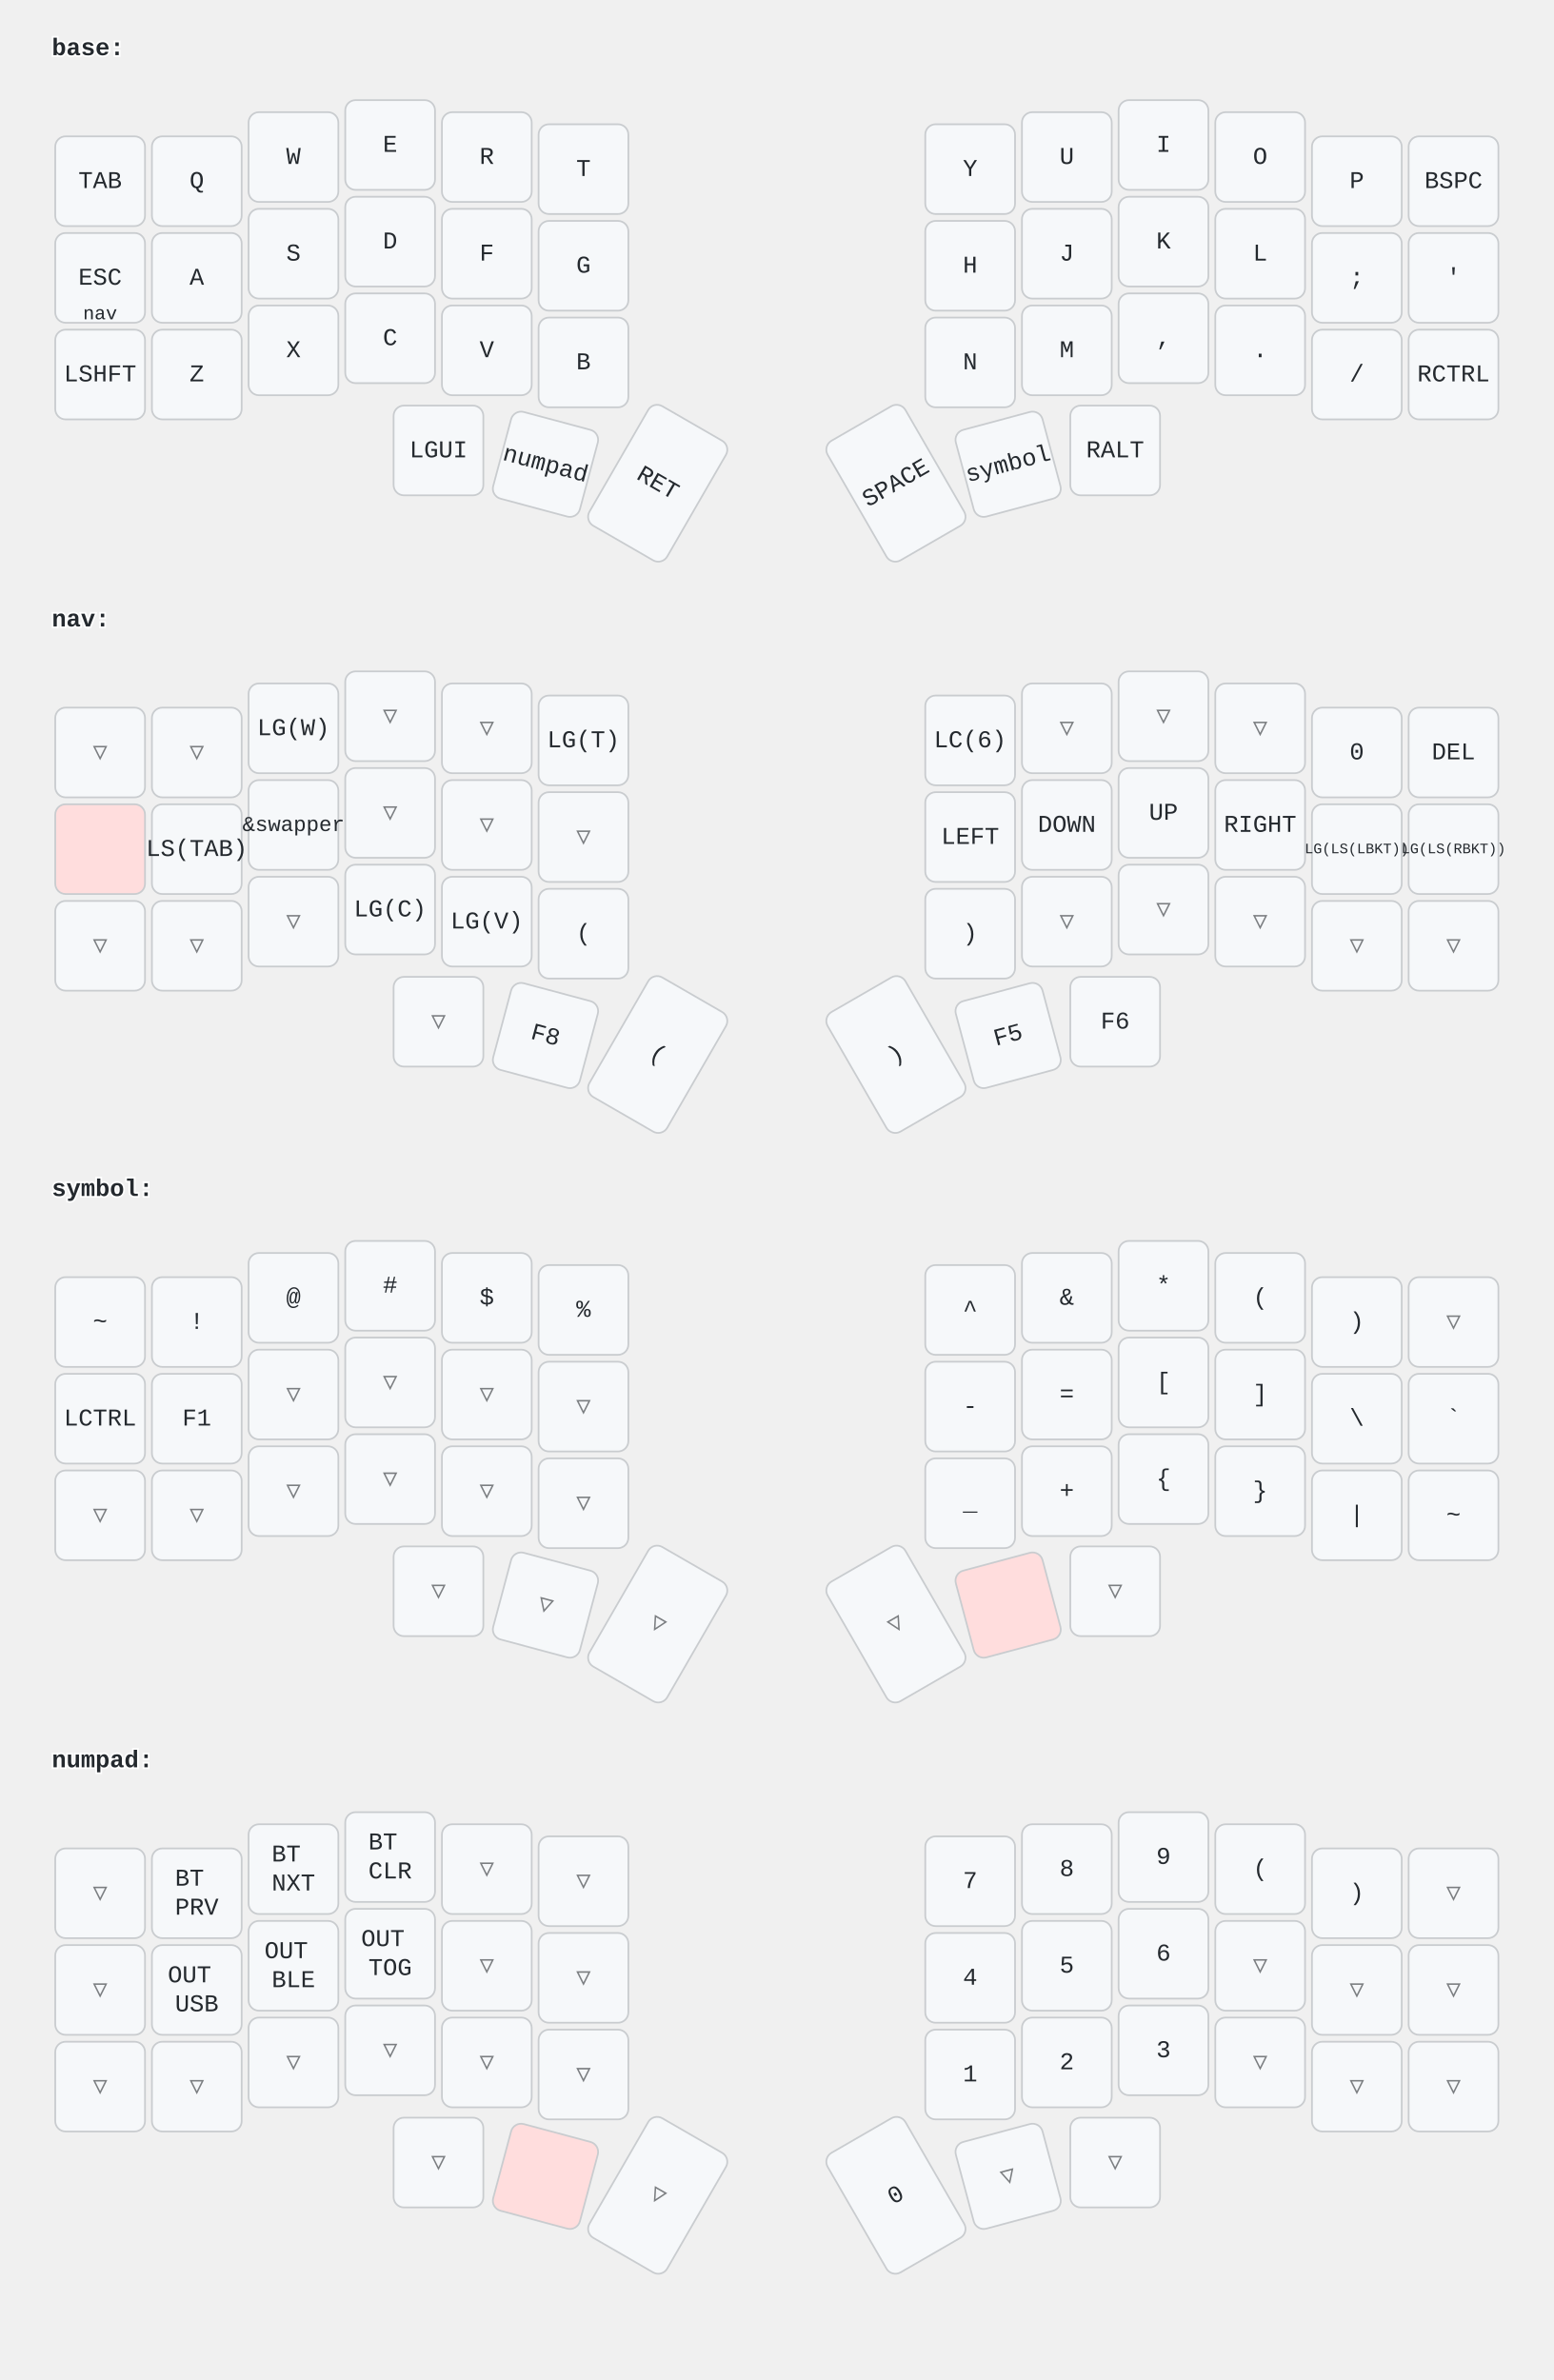
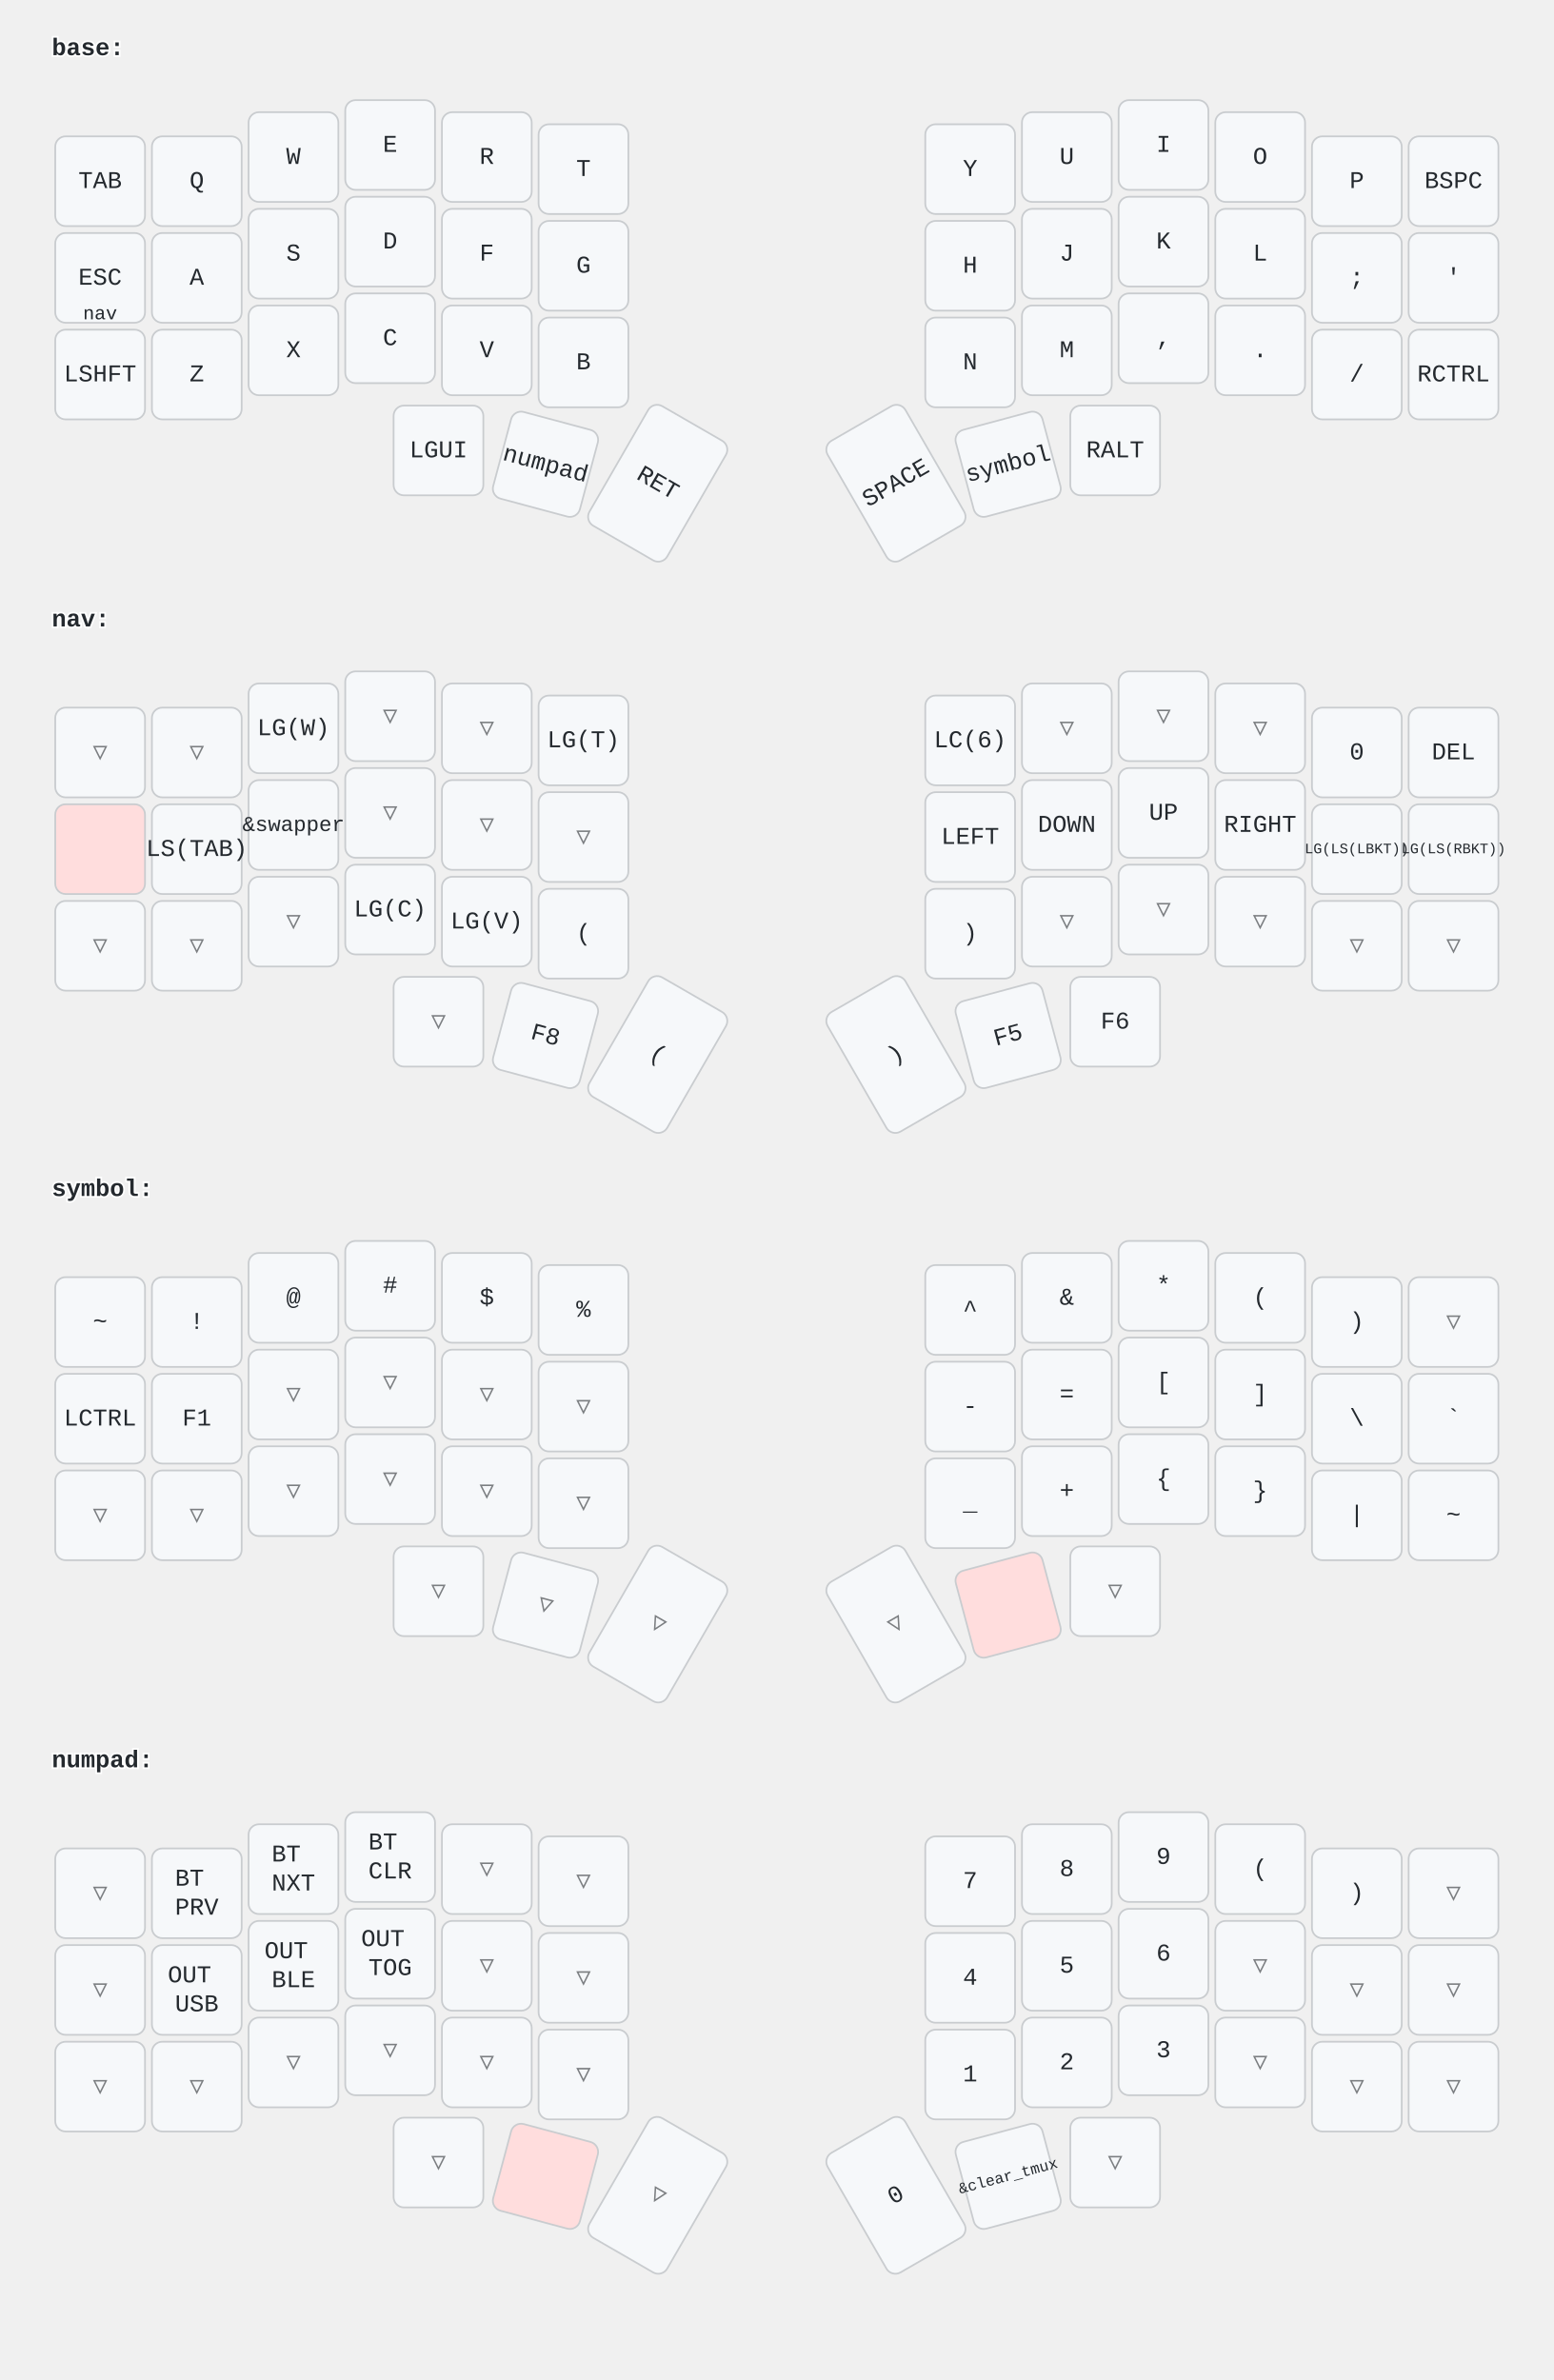
<svg xmlns="http://www.w3.org/2000/svg" width="900" height="1379" viewBox="0 0 900 1379" class="keymap">
  <style>/* inherit to force styles through use tags */
svg path {
    fill: inherit;
}

/* font and background color specifications */
svg.keymap {
    font-family: SFMono-Regular,Consolas,Liberation Mono,Menlo,monospace;
    font-size: 14px;
    font-kerning: normal;
    text-rendering: optimizeLegibility;
    fill: #24292e;
}

/* default key styling */
rect.key {
    fill: #f6f8fa;
    stroke: #c9cccf;
    stroke-width: 1;
}

/* default key side styling, only used is draw_key_sides is set */
rect.side {
    filter: brightness(90%);
}

/* color accent for combo boxes */
rect.combo, rect.combo-separate {
    fill: #cdf;
}

/* color accent for held keys */
rect.held, rect.combo.held {
    fill: #fdd;
}

/* color accent for ghost (optional) keys */
rect.ghost, rect.combo.ghost {
    stroke-dasharray: 4, 4;
    stroke-width: 2;
}

text {
    text-anchor: middle;
    dominant-baseline: middle;
}

/* styling for layer labels */
text.label {
    font-weight: bold;
    text-anchor: start;
    stroke: white;
    stroke-width: 2;
    paint-order: stroke;
}

/* styling for combo tap, and key hold/shifted label text */
text.combo, text.hold, text.shifted {
    font-size: 11px;
}

text.hold {
    text-anchor: middle;
    dominant-baseline: auto;
}

text.shifted {
    text-anchor: middle;
    dominant-baseline: hanging;
}

/* styling for hold/shifted label text in combo box */
text.combo.hold, text.combo.shifted {
    font-size: 8px;
}

/* lighter symbol for transparent keys */
text.trans {
    fill: #7b7e81;
}

/* styling for combo dendrons */
path.combo {
    stroke-width: 1;
    stroke: gray;
    fill: none;
}

/* Start Tabler Icons Cleanup */
/* cannot use height/width with glyphs */
.icon-tabler &gt; path {
    fill: inherit;
    stroke: inherit;
    stroke-width: 2;
}
/* hide tabler's default box */
.icon-tabler &gt; path[stroke="none"][fill="none"] {
    visibility: hidden;
}
/* End Tabler Icons Cleanup */
</style>
  <g transform="translate(30, 0)" class="layer-base">
    <text x="0" y="28" class="label">base:</text>
    <g transform="translate(0, 56)">
      <g transform="translate(28, 49)" class="key keypos-0">
        <rect rx="6" ry="6" x="-26" y="-26" width="52" height="52" class="key" />
        <text x="0" y="0" class="key tap">TAB</text>
      </g>
      <g transform="translate(84, 49)" class="key keypos-1">
        <rect rx="6" ry="6" x="-26" y="-26" width="52" height="52" class="key" />
        <text x="0" y="0" class="key tap">Q</text>
      </g>
      <g transform="translate(140, 35)" class="key keypos-2">
        <rect rx="6" ry="6" x="-26" y="-26" width="52" height="52" class="key" />
        <text x="0" y="0" class="key tap">W</text>
      </g>
      <g transform="translate(196, 28)" class="key keypos-3">
        <rect rx="6" ry="6" x="-26" y="-26" width="52" height="52" class="key" />
        <text x="0" y="0" class="key tap">E</text>
      </g>
      <g transform="translate(252, 35)" class="key keypos-4">
        <rect rx="6" ry="6" x="-26" y="-26" width="52" height="52" class="key" />
        <text x="0" y="0" class="key tap">R</text>
      </g>
      <g transform="translate(308, 42)" class="key keypos-5">
        <rect rx="6" ry="6" x="-26" y="-26" width="52" height="52" class="key" />
        <text x="0" y="0" class="key tap">T</text>
      </g>
      <g transform="translate(532, 42)" class="key keypos-6">
        <rect rx="6" ry="6" x="-26" y="-26" width="52" height="52" class="key" />
        <text x="0" y="0" class="key tap">Y</text>
      </g>
      <g transform="translate(588, 35)" class="key keypos-7">
        <rect rx="6" ry="6" x="-26" y="-26" width="52" height="52" class="key" />
        <text x="0" y="0" class="key tap">U</text>
      </g>
      <g transform="translate(644, 28)" class="key keypos-8">
        <rect rx="6" ry="6" x="-26" y="-26" width="52" height="52" class="key" />
        <text x="0" y="0" class="key tap">I</text>
      </g>
      <g transform="translate(700, 35)" class="key keypos-9">
        <rect rx="6" ry="6" x="-26" y="-26" width="52" height="52" class="key" />
        <text x="0" y="0" class="key tap">O</text>
      </g>
      <g transform="translate(756, 49)" class="key keypos-10">
        <rect rx="6" ry="6" x="-26" y="-26" width="52" height="52" class="key" />
        <text x="0" y="0" class="key tap">P</text>
      </g>
      <g transform="translate(812, 49)" class="key keypos-11">
        <rect rx="6" ry="6" x="-26" y="-26" width="52" height="52" class="key" />
        <text x="0" y="0" class="key tap">BSPC</text>
      </g>
      <g transform="translate(28, 105)" class="key keypos-12">
        <rect rx="6" ry="6" x="-26" y="-26" width="52" height="52" class="key" />
        <text x="0" y="0" class="key tap">ESC</text>
        <text x="0" y="24" class="key hold">nav</text>
      </g>
      <g transform="translate(84, 105)" class="key keypos-13">
        <rect rx="6" ry="6" x="-26" y="-26" width="52" height="52" class="key" />
        <text x="0" y="0" class="key tap">A</text>
      </g>
      <g transform="translate(140, 91)" class="key keypos-14">
        <rect rx="6" ry="6" x="-26" y="-26" width="52" height="52" class="key" />
        <text x="0" y="0" class="key tap">S</text>
      </g>
      <g transform="translate(196, 84)" class="key keypos-15">
        <rect rx="6" ry="6" x="-26" y="-26" width="52" height="52" class="key" />
        <text x="0" y="0" class="key tap">D</text>
      </g>
      <g transform="translate(252, 91)" class="key keypos-16">
        <rect rx="6" ry="6" x="-26" y="-26" width="52" height="52" class="key" />
        <text x="0" y="0" class="key tap">F</text>
      </g>
      <g transform="translate(308, 98)" class="key keypos-17">
        <rect rx="6" ry="6" x="-26" y="-26" width="52" height="52" class="key" />
        <text x="0" y="0" class="key tap">G</text>
      </g>
      <g transform="translate(532, 98)" class="key keypos-18">
        <rect rx="6" ry="6" x="-26" y="-26" width="52" height="52" class="key" />
        <text x="0" y="0" class="key tap">H</text>
      </g>
      <g transform="translate(588, 91)" class="key keypos-19">
        <rect rx="6" ry="6" x="-26" y="-26" width="52" height="52" class="key" />
        <text x="0" y="0" class="key tap">J</text>
      </g>
      <g transform="translate(644, 84)" class="key keypos-20">
        <rect rx="6" ry="6" x="-26" y="-26" width="52" height="52" class="key" />
        <text x="0" y="0" class="key tap">K</text>
      </g>
      <g transform="translate(700, 91)" class="key keypos-21">
        <rect rx="6" ry="6" x="-26" y="-26" width="52" height="52" class="key" />
        <text x="0" y="0" class="key tap">L</text>
      </g>
      <g transform="translate(756, 105)" class="key keypos-22">
        <rect rx="6" ry="6" x="-26" y="-26" width="52" height="52" class="key" />
        <text x="0" y="0" class="key tap">;</text>
      </g>
      <g transform="translate(812, 105)" class="key keypos-23">
        <rect rx="6" ry="6" x="-26" y="-26" width="52" height="52" class="key" />
        <text x="0" y="0" class="key tap">'</text>
      </g>
      <g transform="translate(28, 161)" class="key keypos-24">
        <rect rx="6" ry="6" x="-26" y="-26" width="52" height="52" class="key" />
        <text x="0" y="0" class="key tap">LSHFT</text>
      </g>
      <g transform="translate(84, 161)" class="key keypos-25">
        <rect rx="6" ry="6" x="-26" y="-26" width="52" height="52" class="key" />
        <text x="0" y="0" class="key tap">Z</text>
      </g>
      <g transform="translate(140, 147)" class="key keypos-26">
        <rect rx="6" ry="6" x="-26" y="-26" width="52" height="52" class="key" />
        <text x="0" y="0" class="key tap">X</text>
      </g>
      <g transform="translate(196, 140)" class="key keypos-27">
        <rect rx="6" ry="6" x="-26" y="-26" width="52" height="52" class="key" />
        <text x="0" y="0" class="key tap">C</text>
      </g>
      <g transform="translate(252, 147)" class="key keypos-28">
        <rect rx="6" ry="6" x="-26" y="-26" width="52" height="52" class="key" />
        <text x="0" y="0" class="key tap">V</text>
      </g>
      <g transform="translate(308, 154)" class="key keypos-29">
        <rect rx="6" ry="6" x="-26" y="-26" width="52" height="52" class="key" />
        <text x="0" y="0" class="key tap">B</text>
      </g>
      <g transform="translate(532, 154)" class="key keypos-30">
        <rect rx="6" ry="6" x="-26" y="-26" width="52" height="52" class="key" />
        <text x="0" y="0" class="key tap">N</text>
      </g>
      <g transform="translate(588, 147)" class="key keypos-31">
        <rect rx="6" ry="6" x="-26" y="-26" width="52" height="52" class="key" />
        <text x="0" y="0" class="key tap">M</text>
      </g>
      <g transform="translate(644, 140)" class="key keypos-32">
        <rect rx="6" ry="6" x="-26" y="-26" width="52" height="52" class="key" />
        <text x="0" y="0" class="key tap">,</text>
      </g>
      <g transform="translate(700, 147)" class="key keypos-33">
        <rect rx="6" ry="6" x="-26" y="-26" width="52" height="52" class="key" />
        <text x="0" y="0" class="key tap">.</text>
      </g>
      <g transform="translate(756, 161)" class="key keypos-34">
        <rect rx="6" ry="6" x="-26" y="-26" width="52" height="52" class="key" />
        <text x="0" y="0" class="key tap">/</text>
      </g>
      <g transform="translate(812, 161)" class="key keypos-35">
        <rect rx="6" ry="6" x="-26" y="-26" width="52" height="52" class="key" />
        <text x="0" y="0" class="key tap">RCTRL</text>
      </g>
      <g transform="translate(224, 205)" class="key keypos-36">
        <rect rx="6" ry="6" x="-26" y="-26" width="52" height="52" class="key" />
        <text x="0" y="0" class="key tap">LGUI</text>
      </g>
      <g transform="translate(286, 213) rotate(15.0)" class="key keypos-37">
        <rect rx="6" ry="6" x="-26" y="-26" width="52" height="52" class="key" />
        <text x="0" y="0" class="key tap">numpad</text>
      </g>
      <g transform="translate(351, 224) rotate(30.0)" class="key keypos-38">
        <rect rx="6" ry="6" x="-26" y="-40" width="52" height="80" class="key" />
        <text x="0" y="0" class="key tap">RET</text>
      </g>
      <g transform="translate(489, 224) rotate(-30.0)" class="key keypos-39">
        <rect rx="6" ry="6" x="-26" y="-40" width="52" height="80" class="key" />
        <text x="0" y="0" class="key tap">SPACE</text>
      </g>
      <g transform="translate(554, 213) rotate(-15.0)" class="key keypos-40">
        <rect rx="6" ry="6" x="-26" y="-26" width="52" height="52" class="key" />
        <text x="0" y="0" class="key tap">symbol</text>
      </g>
      <g transform="translate(616, 205)" class="key keypos-41">
        <rect rx="6" ry="6" x="-26" y="-26" width="52" height="52" class="key" />
        <text x="0" y="0" class="key tap">RALT</text>
      </g>
    </g>
  </g>
  <g transform="translate(30, 331)" class="layer-nav">
    <text x="0" y="28" class="label">nav:</text>
    <g transform="translate(0, 56)">
      <g transform="translate(28, 49)" class="key trans keypos-0">
        <rect rx="6" ry="6" x="-26" y="-26" width="52" height="52" class="key trans" />
        <text x="0" y="0" class="key trans tap">▽</text>
      </g>
      <g transform="translate(84, 49)" class="key trans keypos-1">
        <rect rx="6" ry="6" x="-26" y="-26" width="52" height="52" class="key trans" />
        <text x="0" y="0" class="key trans tap">▽</text>
      </g>
      <g transform="translate(140, 35)" class="key keypos-2">
        <rect rx="6" ry="6" x="-26" y="-26" width="52" height="52" class="key" />
        <text x="0" y="0" class="key tap">LG(W)</text>
      </g>
      <g transform="translate(196, 28)" class="key trans keypos-3">
        <rect rx="6" ry="6" x="-26" y="-26" width="52" height="52" class="key trans" />
        <text x="0" y="0" class="key trans tap">▽</text>
      </g>
      <g transform="translate(252, 35)" class="key trans keypos-4">
        <rect rx="6" ry="6" x="-26" y="-26" width="52" height="52" class="key trans" />
        <text x="0" y="0" class="key trans tap">▽</text>
      </g>
      <g transform="translate(308, 42)" class="key keypos-5">
        <rect rx="6" ry="6" x="-26" y="-26" width="52" height="52" class="key" />
        <text x="0" y="0" class="key tap">LG(T)</text>
      </g>
      <g transform="translate(532, 42)" class="key keypos-6">
        <rect rx="6" ry="6" x="-26" y="-26" width="52" height="52" class="key" />
        <text x="0" y="0" class="key tap">LC(6)</text>
      </g>
      <g transform="translate(588, 35)" class="key trans keypos-7">
        <rect rx="6" ry="6" x="-26" y="-26" width="52" height="52" class="key trans" />
        <text x="0" y="0" class="key trans tap">▽</text>
      </g>
      <g transform="translate(644, 28)" class="key trans keypos-8">
        <rect rx="6" ry="6" x="-26" y="-26" width="52" height="52" class="key trans" />
        <text x="0" y="0" class="key trans tap">▽</text>
      </g>
      <g transform="translate(700, 35)" class="key trans keypos-9">
        <rect rx="6" ry="6" x="-26" y="-26" width="52" height="52" class="key trans" />
        <text x="0" y="0" class="key trans tap">▽</text>
      </g>
      <g transform="translate(756, 49)" class="key keypos-10">
        <rect rx="6" ry="6" x="-26" y="-26" width="52" height="52" class="key" />
        <text x="0" y="0" class="key tap">0</text>
      </g>
      <g transform="translate(812, 49)" class="key keypos-11">
        <rect rx="6" ry="6" x="-26" y="-26" width="52" height="52" class="key" />
        <text x="0" y="0" class="key tap">DEL</text>
      </g>
      <g transform="translate(28, 105)" class="key held keypos-12">
        <rect rx="6" ry="6" x="-26" y="-26" width="52" height="52" class="key held" />
      </g>
      <g transform="translate(84, 105)" class="key keypos-13">
        <rect rx="6" ry="6" x="-26" y="-26" width="52" height="52" class="key" />
        <text x="0" y="0" class="key tap">LS(TAB)</text>
      </g>
      <g transform="translate(140, 91)" class="key keypos-14">
        <rect rx="6" ry="6" x="-26" y="-26" width="52" height="52" class="key" />
        <text x="0" y="0" class="key tap">
          <tspan style="font-size: 88%">&amp;swapper</tspan>
        </text>
      </g>
      <g transform="translate(196, 84)" class="key trans keypos-15">
        <rect rx="6" ry="6" x="-26" y="-26" width="52" height="52" class="key trans" />
        <text x="0" y="0" class="key trans tap">▽</text>
      </g>
      <g transform="translate(252, 91)" class="key trans keypos-16">
        <rect rx="6" ry="6" x="-26" y="-26" width="52" height="52" class="key trans" />
        <text x="0" y="0" class="key trans tap">▽</text>
      </g>
      <g transform="translate(308, 98)" class="key trans keypos-17">
        <rect rx="6" ry="6" x="-26" y="-26" width="52" height="52" class="key trans" />
        <text x="0" y="0" class="key trans tap">▽</text>
      </g>
      <g transform="translate(532, 98)" class="key keypos-18">
        <rect rx="6" ry="6" x="-26" y="-26" width="52" height="52" class="key" />
        <text x="0" y="0" class="key tap">LEFT</text>
      </g>
      <g transform="translate(588, 91)" class="key keypos-19">
        <rect rx="6" ry="6" x="-26" y="-26" width="52" height="52" class="key" />
        <text x="0" y="0" class="key tap">DOWN</text>
      </g>
      <g transform="translate(644, 84)" class="key keypos-20">
        <rect rx="6" ry="6" x="-26" y="-26" width="52" height="52" class="key" />
        <text x="0" y="0" class="key tap">UP</text>
      </g>
      <g transform="translate(700, 91)" class="key keypos-21">
        <rect rx="6" ry="6" x="-26" y="-26" width="52" height="52" class="key" />
        <text x="0" y="0" class="key tap">RIGHT</text>
      </g>
      <g transform="translate(756, 105)" class="key keypos-22">
        <rect rx="6" ry="6" x="-26" y="-26" width="52" height="52" class="key" />
        <text x="0" y="0" class="key tap">
          <tspan style="font-size: 60%">LG(LS(LBKT))</tspan>
        </text>
      </g>
      <g transform="translate(812, 105)" class="key keypos-23">
        <rect rx="6" ry="6" x="-26" y="-26" width="52" height="52" class="key" />
        <text x="0" y="0" class="key tap">
          <tspan style="font-size: 60%">LG(LS(RBKT))</tspan>
        </text>
      </g>
      <g transform="translate(28, 161)" class="key trans keypos-24">
        <rect rx="6" ry="6" x="-26" y="-26" width="52" height="52" class="key trans" />
        <text x="0" y="0" class="key trans tap">▽</text>
      </g>
      <g transform="translate(84, 161)" class="key trans keypos-25">
        <rect rx="6" ry="6" x="-26" y="-26" width="52" height="52" class="key trans" />
        <text x="0" y="0" class="key trans tap">▽</text>
      </g>
      <g transform="translate(140, 147)" class="key trans keypos-26">
        <rect rx="6" ry="6" x="-26" y="-26" width="52" height="52" class="key trans" />
        <text x="0" y="0" class="key trans tap">▽</text>
      </g>
      <g transform="translate(196, 140)" class="key keypos-27">
        <rect rx="6" ry="6" x="-26" y="-26" width="52" height="52" class="key" />
        <text x="0" y="0" class="key tap">LG(C)</text>
      </g>
      <g transform="translate(252, 147)" class="key keypos-28">
        <rect rx="6" ry="6" x="-26" y="-26" width="52" height="52" class="key" />
        <text x="0" y="0" class="key tap">LG(V)</text>
      </g>
      <g transform="translate(308, 154)" class="key keypos-29">
        <rect rx="6" ry="6" x="-26" y="-26" width="52" height="52" class="key" />
        <text x="0" y="0" class="key tap">(</text>
      </g>
      <g transform="translate(532, 154)" class="key keypos-30">
        <rect rx="6" ry="6" x="-26" y="-26" width="52" height="52" class="key" />
        <text x="0" y="0" class="key tap">)</text>
      </g>
      <g transform="translate(588, 147)" class="key trans keypos-31">
        <rect rx="6" ry="6" x="-26" y="-26" width="52" height="52" class="key trans" />
        <text x="0" y="0" class="key trans tap">▽</text>
      </g>
      <g transform="translate(644, 140)" class="key trans keypos-32">
        <rect rx="6" ry="6" x="-26" y="-26" width="52" height="52" class="key trans" />
        <text x="0" y="0" class="key trans tap">▽</text>
      </g>
      <g transform="translate(700, 147)" class="key trans keypos-33">
        <rect rx="6" ry="6" x="-26" y="-26" width="52" height="52" class="key trans" />
        <text x="0" y="0" class="key trans tap">▽</text>
      </g>
      <g transform="translate(756, 161)" class="key trans keypos-34">
        <rect rx="6" ry="6" x="-26" y="-26" width="52" height="52" class="key trans" />
        <text x="0" y="0" class="key trans tap">▽</text>
      </g>
      <g transform="translate(812, 161)" class="key trans keypos-35">
        <rect rx="6" ry="6" x="-26" y="-26" width="52" height="52" class="key trans" />
        <text x="0" y="0" class="key trans tap">▽</text>
      </g>
      <g transform="translate(224, 205)" class="key trans keypos-36">
        <rect rx="6" ry="6" x="-26" y="-26" width="52" height="52" class="key trans" />
        <text x="0" y="0" class="key trans tap">▽</text>
      </g>
      <g transform="translate(286, 213) rotate(15.0)" class="key keypos-37">
        <rect rx="6" ry="6" x="-26" y="-26" width="52" height="52" class="key" />
        <text x="0" y="0" class="key tap">F8</text>
      </g>
      <g transform="translate(351, 224) rotate(30.0)" class="key keypos-38">
        <rect rx="6" ry="6" x="-26" y="-40" width="52" height="80" class="key" />
        <text x="0" y="0" class="key tap">(</text>
      </g>
      <g transform="translate(489, 224) rotate(-30.0)" class="key keypos-39">
        <rect rx="6" ry="6" x="-26" y="-40" width="52" height="80" class="key" />
        <text x="0" y="0" class="key tap">)</text>
      </g>
      <g transform="translate(554, 213) rotate(-15.0)" class="key keypos-40">
        <rect rx="6" ry="6" x="-26" y="-26" width="52" height="52" class="key" />
        <text x="0" y="0" class="key tap">F5</text>
      </g>
      <g transform="translate(616, 205)" class="key keypos-41">
        <rect rx="6" ry="6" x="-26" y="-26" width="52" height="52" class="key" />
        <text x="0" y="0" class="key tap">F6</text>
      </g>
    </g>
  </g>
  <g transform="translate(30, 661)" class="layer-symbol">
    <text x="0" y="28" class="label">symbol:</text>
    <g transform="translate(0, 56)">
      <g transform="translate(28, 49)" class="key keypos-0">
        <rect rx="6" ry="6" x="-26" y="-26" width="52" height="52" class="key" />
        <text x="0" y="0" class="key tap">~</text>
      </g>
      <g transform="translate(84, 49)" class="key keypos-1">
        <rect rx="6" ry="6" x="-26" y="-26" width="52" height="52" class="key" />
        <text x="0" y="0" class="key tap">!</text>
      </g>
      <g transform="translate(140, 35)" class="key keypos-2">
        <rect rx="6" ry="6" x="-26" y="-26" width="52" height="52" class="key" />
        <text x="0" y="0" class="key tap">@</text>
      </g>
      <g transform="translate(196, 28)" class="key keypos-3">
        <rect rx="6" ry="6" x="-26" y="-26" width="52" height="52" class="key" />
        <text x="0" y="0" class="key tap">#</text>
      </g>
      <g transform="translate(252, 35)" class="key keypos-4">
        <rect rx="6" ry="6" x="-26" y="-26" width="52" height="52" class="key" />
        <text x="0" y="0" class="key tap">$</text>
      </g>
      <g transform="translate(308, 42)" class="key keypos-5">
        <rect rx="6" ry="6" x="-26" y="-26" width="52" height="52" class="key" />
        <text x="0" y="0" class="key tap">%</text>
      </g>
      <g transform="translate(532, 42)" class="key keypos-6">
        <rect rx="6" ry="6" x="-26" y="-26" width="52" height="52" class="key" />
        <text x="0" y="0" class="key tap">^</text>
      </g>
      <g transform="translate(588, 35)" class="key keypos-7">
        <rect rx="6" ry="6" x="-26" y="-26" width="52" height="52" class="key" />
        <text x="0" y="0" class="key tap">&amp;</text>
      </g>
      <g transform="translate(644, 28)" class="key keypos-8">
        <rect rx="6" ry="6" x="-26" y="-26" width="52" height="52" class="key" />
        <text x="0" y="0" class="key tap">*</text>
      </g>
      <g transform="translate(700, 35)" class="key keypos-9">
        <rect rx="6" ry="6" x="-26" y="-26" width="52" height="52" class="key" />
        <text x="0" y="0" class="key tap">(</text>
      </g>
      <g transform="translate(756, 49)" class="key keypos-10">
        <rect rx="6" ry="6" x="-26" y="-26" width="52" height="52" class="key" />
        <text x="0" y="0" class="key tap">)</text>
      </g>
      <g transform="translate(812, 49)" class="key trans keypos-11">
        <rect rx="6" ry="6" x="-26" y="-26" width="52" height="52" class="key trans" />
        <text x="0" y="0" class="key trans tap">▽</text>
      </g>
      <g transform="translate(28, 105)" class="key keypos-12">
        <rect rx="6" ry="6" x="-26" y="-26" width="52" height="52" class="key" />
        <text x="0" y="0" class="key tap">LCTRL</text>
      </g>
      <g transform="translate(84, 105)" class="key keypos-13">
        <rect rx="6" ry="6" x="-26" y="-26" width="52" height="52" class="key" />
        <text x="0" y="0" class="key tap">F1</text>
      </g>
      <g transform="translate(140, 91)" class="key trans keypos-14">
        <rect rx="6" ry="6" x="-26" y="-26" width="52" height="52" class="key trans" />
        <text x="0" y="0" class="key trans tap">▽</text>
      </g>
      <g transform="translate(196, 84)" class="key trans keypos-15">
        <rect rx="6" ry="6" x="-26" y="-26" width="52" height="52" class="key trans" />
        <text x="0" y="0" class="key trans tap">▽</text>
      </g>
      <g transform="translate(252, 91)" class="key trans keypos-16">
        <rect rx="6" ry="6" x="-26" y="-26" width="52" height="52" class="key trans" />
        <text x="0" y="0" class="key trans tap">▽</text>
      </g>
      <g transform="translate(308, 98)" class="key trans keypos-17">
        <rect rx="6" ry="6" x="-26" y="-26" width="52" height="52" class="key trans" />
        <text x="0" y="0" class="key trans tap">▽</text>
      </g>
      <g transform="translate(532, 98)" class="key keypos-18">
        <rect rx="6" ry="6" x="-26" y="-26" width="52" height="52" class="key" />
        <text x="0" y="0" class="key tap">-</text>
      </g>
      <g transform="translate(588, 91)" class="key keypos-19">
        <rect rx="6" ry="6" x="-26" y="-26" width="52" height="52" class="key" />
        <text x="0" y="0" class="key tap">=</text>
      </g>
      <g transform="translate(644, 84)" class="key keypos-20">
        <rect rx="6" ry="6" x="-26" y="-26" width="52" height="52" class="key" />
        <text x="0" y="0" class="key tap">[</text>
      </g>
      <g transform="translate(700, 91)" class="key keypos-21">
        <rect rx="6" ry="6" x="-26" y="-26" width="52" height="52" class="key" />
        <text x="0" y="0" class="key tap">]</text>
      </g>
      <g transform="translate(756, 105)" class="key keypos-22">
        <rect rx="6" ry="6" x="-26" y="-26" width="52" height="52" class="key" />
        <text x="0" y="0" class="key tap">\</text>
      </g>
      <g transform="translate(812, 105)" class="key keypos-23">
        <rect rx="6" ry="6" x="-26" y="-26" width="52" height="52" class="key" />
        <text x="0" y="0" class="key tap">`</text>
      </g>
      <g transform="translate(28, 161)" class="key trans keypos-24">
        <rect rx="6" ry="6" x="-26" y="-26" width="52" height="52" class="key trans" />
        <text x="0" y="0" class="key trans tap">▽</text>
      </g>
      <g transform="translate(84, 161)" class="key trans keypos-25">
        <rect rx="6" ry="6" x="-26" y="-26" width="52" height="52" class="key trans" />
        <text x="0" y="0" class="key trans tap">▽</text>
      </g>
      <g transform="translate(140, 147)" class="key trans keypos-26">
        <rect rx="6" ry="6" x="-26" y="-26" width="52" height="52" class="key trans" />
        <text x="0" y="0" class="key trans tap">▽</text>
      </g>
      <g transform="translate(196, 140)" class="key trans keypos-27">
        <rect rx="6" ry="6" x="-26" y="-26" width="52" height="52" class="key trans" />
        <text x="0" y="0" class="key trans tap">▽</text>
      </g>
      <g transform="translate(252, 147)" class="key trans keypos-28">
        <rect rx="6" ry="6" x="-26" y="-26" width="52" height="52" class="key trans" />
        <text x="0" y="0" class="key trans tap">▽</text>
      </g>
      <g transform="translate(308, 154)" class="key trans keypos-29">
        <rect rx="6" ry="6" x="-26" y="-26" width="52" height="52" class="key trans" />
        <text x="0" y="0" class="key trans tap">▽</text>
      </g>
      <g transform="translate(532, 154)" class="key keypos-30">
        <rect rx="6" ry="6" x="-26" y="-26" width="52" height="52" class="key" />
        <text x="0" y="0" class="key tap">_</text>
      </g>
      <g transform="translate(588, 147)" class="key keypos-31">
        <rect rx="6" ry="6" x="-26" y="-26" width="52" height="52" class="key" />
        <text x="0" y="0" class="key tap">+</text>
      </g>
      <g transform="translate(644, 140)" class="key keypos-32">
        <rect rx="6" ry="6" x="-26" y="-26" width="52" height="52" class="key" />
        <text x="0" y="0" class="key tap">{</text>
      </g>
      <g transform="translate(700, 147)" class="key keypos-33">
        <rect rx="6" ry="6" x="-26" y="-26" width="52" height="52" class="key" />
        <text x="0" y="0" class="key tap">}</text>
      </g>
      <g transform="translate(756, 161)" class="key keypos-34">
        <rect rx="6" ry="6" x="-26" y="-26" width="52" height="52" class="key" />
        <text x="0" y="0" class="key tap">|</text>
      </g>
      <g transform="translate(812, 161)" class="key keypos-35">
        <rect rx="6" ry="6" x="-26" y="-26" width="52" height="52" class="key" />
        <text x="0" y="0" class="key tap">~</text>
      </g>
      <g transform="translate(224, 205)" class="key trans keypos-36">
        <rect rx="6" ry="6" x="-26" y="-26" width="52" height="52" class="key trans" />
        <text x="0" y="0" class="key trans tap">▽</text>
      </g>
      <g transform="translate(286, 213) rotate(15.0)" class="key trans keypos-37">
        <rect rx="6" ry="6" x="-26" y="-26" width="52" height="52" class="key trans" />
        <text x="0" y="0" class="key trans tap">▽</text>
      </g>
      <g transform="translate(351, 224) rotate(30.0)" class="key trans keypos-38">
        <rect rx="6" ry="6" x="-26" y="-40" width="52" height="80" class="key trans" />
        <text x="0" y="0" class="key trans tap">▽</text>
      </g>
      <g transform="translate(489, 224) rotate(-30.0)" class="key trans keypos-39">
        <rect rx="6" ry="6" x="-26" y="-40" width="52" height="80" class="key trans" />
        <text x="0" y="0" class="key trans tap">▽</text>
      </g>
      <g transform="translate(554, 213) rotate(-15.0)" class="key held keypos-40">
        <rect rx="6" ry="6" x="-26" y="-26" width="52" height="52" class="key held" />
      </g>
      <g transform="translate(616, 205)" class="key trans keypos-41">
        <rect rx="6" ry="6" x="-26" y="-26" width="52" height="52" class="key trans" />
        <text x="0" y="0" class="key trans tap">▽</text>
      </g>
    </g>
  </g>
  <g transform="translate(30, 992)" class="layer-numpad">
    <text x="0" y="28" class="label">numpad:</text>
    <g transform="translate(0, 56)">
      <g transform="translate(28, 49)" class="key trans keypos-0">
        <rect rx="6" ry="6" x="-26" y="-26" width="52" height="52" class="key trans" />
        <text x="0" y="0" class="key trans tap">▽</text>
      </g>
      <g transform="translate(84, 49)" class="key keypos-1">
        <rect rx="6" ry="6" x="-26" y="-26" width="52" height="52" class="key" />
        <text x="0" y="0" class="key tap">
          <tspan x="0" dy="-0.6em">BT</tspan>
          <tspan x="0" dy="1.2em">PRV</tspan>
        </text>
      </g>
      <g transform="translate(140, 35)" class="key keypos-2">
        <rect rx="6" ry="6" x="-26" y="-26" width="52" height="52" class="key" />
        <text x="0" y="0" class="key tap">
          <tspan x="0" dy="-0.6em">BT</tspan>
          <tspan x="0" dy="1.2em">NXT</tspan>
        </text>
      </g>
      <g transform="translate(196, 28)" class="key keypos-3">
        <rect rx="6" ry="6" x="-26" y="-26" width="52" height="52" class="key" />
        <text x="0" y="0" class="key tap">
          <tspan x="0" dy="-0.6em">BT</tspan>
          <tspan x="0" dy="1.2em">CLR</tspan>
        </text>
      </g>
      <g transform="translate(252, 35)" class="key trans keypos-4">
        <rect rx="6" ry="6" x="-26" y="-26" width="52" height="52" class="key trans" />
        <text x="0" y="0" class="key trans tap">▽</text>
      </g>
      <g transform="translate(308, 42)" class="key trans keypos-5">
        <rect rx="6" ry="6" x="-26" y="-26" width="52" height="52" class="key trans" />
        <text x="0" y="0" class="key trans tap">▽</text>
      </g>
      <g transform="translate(532, 42)" class="key keypos-6">
        <rect rx="6" ry="6" x="-26" y="-26" width="52" height="52" class="key" />
        <text x="0" y="0" class="key tap">7</text>
      </g>
      <g transform="translate(588, 35)" class="key keypos-7">
        <rect rx="6" ry="6" x="-26" y="-26" width="52" height="52" class="key" />
        <text x="0" y="0" class="key tap">8</text>
      </g>
      <g transform="translate(644, 28)" class="key keypos-8">
        <rect rx="6" ry="6" x="-26" y="-26" width="52" height="52" class="key" />
        <text x="0" y="0" class="key tap">9</text>
      </g>
      <g transform="translate(700, 35)" class="key keypos-9">
        <rect rx="6" ry="6" x="-26" y="-26" width="52" height="52" class="key" />
        <text x="0" y="0" class="key tap">(</text>
      </g>
      <g transform="translate(756, 49)" class="key keypos-10">
        <rect rx="6" ry="6" x="-26" y="-26" width="52" height="52" class="key" />
        <text x="0" y="0" class="key tap">)</text>
      </g>
      <g transform="translate(812, 49)" class="key trans keypos-11">
        <rect rx="6" ry="6" x="-26" y="-26" width="52" height="52" class="key trans" />
        <text x="0" y="0" class="key trans tap">▽</text>
      </g>
      <g transform="translate(28, 105)" class="key trans keypos-12">
        <rect rx="6" ry="6" x="-26" y="-26" width="52" height="52" class="key trans" />
        <text x="0" y="0" class="key trans tap">▽</text>
      </g>
      <g transform="translate(84, 105)" class="key keypos-13">
        <rect rx="6" ry="6" x="-26" y="-26" width="52" height="52" class="key" />
        <text x="0" y="0" class="key tap">
          <tspan x="0" dy="-0.6em">OUT</tspan>
          <tspan x="0" dy="1.2em">USB</tspan>
        </text>
      </g>
      <g transform="translate(140, 91)" class="key keypos-14">
        <rect rx="6" ry="6" x="-26" y="-26" width="52" height="52" class="key" />
        <text x="0" y="0" class="key tap">
          <tspan x="0" dy="-0.6em">OUT</tspan>
          <tspan x="0" dy="1.2em">BLE</tspan>
        </text>
      </g>
      <g transform="translate(196, 84)" class="key keypos-15">
        <rect rx="6" ry="6" x="-26" y="-26" width="52" height="52" class="key" />
        <text x="0" y="0" class="key tap">
          <tspan x="0" dy="-0.6em">OUT</tspan>
          <tspan x="0" dy="1.2em">TOG</tspan>
        </text>
      </g>
      <g transform="translate(252, 91)" class="key trans keypos-16">
        <rect rx="6" ry="6" x="-26" y="-26" width="52" height="52" class="key trans" />
        <text x="0" y="0" class="key trans tap">▽</text>
      </g>
      <g transform="translate(308, 98)" class="key trans keypos-17">
        <rect rx="6" ry="6" x="-26" y="-26" width="52" height="52" class="key trans" />
        <text x="0" y="0" class="key trans tap">▽</text>
      </g>
      <g transform="translate(532, 98)" class="key keypos-18">
        <rect rx="6" ry="6" x="-26" y="-26" width="52" height="52" class="key" />
        <text x="0" y="0" class="key tap">4</text>
      </g>
      <g transform="translate(588, 91)" class="key keypos-19">
        <rect rx="6" ry="6" x="-26" y="-26" width="52" height="52" class="key" />
        <text x="0" y="0" class="key tap">5</text>
      </g>
      <g transform="translate(644, 84)" class="key keypos-20">
        <rect rx="6" ry="6" x="-26" y="-26" width="52" height="52" class="key" />
        <text x="0" y="0" class="key tap">6</text>
      </g>
      <g transform="translate(700, 91)" class="key trans keypos-21">
        <rect rx="6" ry="6" x="-26" y="-26" width="52" height="52" class="key trans" />
        <text x="0" y="0" class="key trans tap">▽</text>
      </g>
      <g transform="translate(756, 105)" class="key trans keypos-22">
        <rect rx="6" ry="6" x="-26" y="-26" width="52" height="52" class="key trans" />
        <text x="0" y="0" class="key trans tap">▽</text>
      </g>
      <g transform="translate(812, 105)" class="key trans keypos-23">
        <rect rx="6" ry="6" x="-26" y="-26" width="52" height="52" class="key trans" />
        <text x="0" y="0" class="key trans tap">▽</text>
      </g>
      <g transform="translate(28, 161)" class="key trans keypos-24">
        <rect rx="6" ry="6" x="-26" y="-26" width="52" height="52" class="key trans" />
        <text x="0" y="0" class="key trans tap">▽</text>
      </g>
      <g transform="translate(84, 161)" class="key trans keypos-25">
        <rect rx="6" ry="6" x="-26" y="-26" width="52" height="52" class="key trans" />
        <text x="0" y="0" class="key trans tap">▽</text>
      </g>
      <g transform="translate(140, 147)" class="key trans keypos-26">
        <rect rx="6" ry="6" x="-26" y="-26" width="52" height="52" class="key trans" />
        <text x="0" y="0" class="key trans tap">▽</text>
      </g>
      <g transform="translate(196, 140)" class="key trans keypos-27">
        <rect rx="6" ry="6" x="-26" y="-26" width="52" height="52" class="key trans" />
        <text x="0" y="0" class="key trans tap">▽</text>
      </g>
      <g transform="translate(252, 147)" class="key trans keypos-28">
        <rect rx="6" ry="6" x="-26" y="-26" width="52" height="52" class="key trans" />
        <text x="0" y="0" class="key trans tap">▽</text>
      </g>
      <g transform="translate(308, 154)" class="key trans keypos-29">
        <rect rx="6" ry="6" x="-26" y="-26" width="52" height="52" class="key trans" />
        <text x="0" y="0" class="key trans tap">▽</text>
      </g>
      <g transform="translate(532, 154)" class="key keypos-30">
        <rect rx="6" ry="6" x="-26" y="-26" width="52" height="52" class="key" />
        <text x="0" y="0" class="key tap">1</text>
      </g>
      <g transform="translate(588, 147)" class="key keypos-31">
        <rect rx="6" ry="6" x="-26" y="-26" width="52" height="52" class="key" />
        <text x="0" y="0" class="key tap">2</text>
      </g>
      <g transform="translate(644, 140)" class="key keypos-32">
        <rect rx="6" ry="6" x="-26" y="-26" width="52" height="52" class="key" />
        <text x="0" y="0" class="key tap">3</text>
      </g>
      <g transform="translate(700, 147)" class="key trans keypos-33">
        <rect rx="6" ry="6" x="-26" y="-26" width="52" height="52" class="key trans" />
        <text x="0" y="0" class="key trans tap">▽</text>
      </g>
      <g transform="translate(756, 161)" class="key trans keypos-34">
        <rect rx="6" ry="6" x="-26" y="-26" width="52" height="52" class="key trans" />
        <text x="0" y="0" class="key trans tap">▽</text>
      </g>
      <g transform="translate(812, 161)" class="key trans keypos-35">
        <rect rx="6" ry="6" x="-26" y="-26" width="52" height="52" class="key trans" />
        <text x="0" y="0" class="key trans tap">▽</text>
      </g>
      <g transform="translate(224, 205)" class="key trans keypos-36">
        <rect rx="6" ry="6" x="-26" y="-26" width="52" height="52" class="key trans" />
        <text x="0" y="0" class="key trans tap">▽</text>
      </g>
      <g transform="translate(286, 213) rotate(15.0)" class="key held keypos-37">
        <rect rx="6" ry="6" x="-26" y="-26" width="52" height="52" class="key held" />
      </g>
      <g transform="translate(351, 224) rotate(30.0)" class="key trans keypos-38">
        <rect rx="6" ry="6" x="-26" y="-40" width="52" height="80" class="key trans" />
        <text x="0" y="0" class="key trans tap">▽</text>
      </g>
      <g transform="translate(489, 224) rotate(-30.0)" class="key keypos-39">
        <rect rx="6" ry="6" x="-26" y="-40" width="52" height="80" class="key" />
        <text x="0" y="0" class="key tap">0</text>
      </g>
-       <g transform="translate(554, 213) rotate(-15.0)" class="key trans keypos-40">
-         <rect rx="6" ry="6" x="-26" y="-26" width="52" height="52" class="key trans" />
-         <text x="0" y="0" class="key trans tap">▽</text>
+       <g transform="translate(554, 213) rotate(-15.0)" class="key keypos-40">
+         <rect rx="6" ry="6" x="-26" y="-26" width="52" height="52" class="key" />
+         <text x="0" y="0" class="key tap">
+           <tspan style="font-size: 64%">&amp;clear_tmux</tspan>
+         </text>
      </g>
      <g transform="translate(616, 205)" class="key trans keypos-41">
        <rect rx="6" ry="6" x="-26" y="-26" width="52" height="52" class="key trans" />
        <text x="0" y="0" class="key trans tap">▽</text>
      </g>
    </g>
  </g>
</svg>
